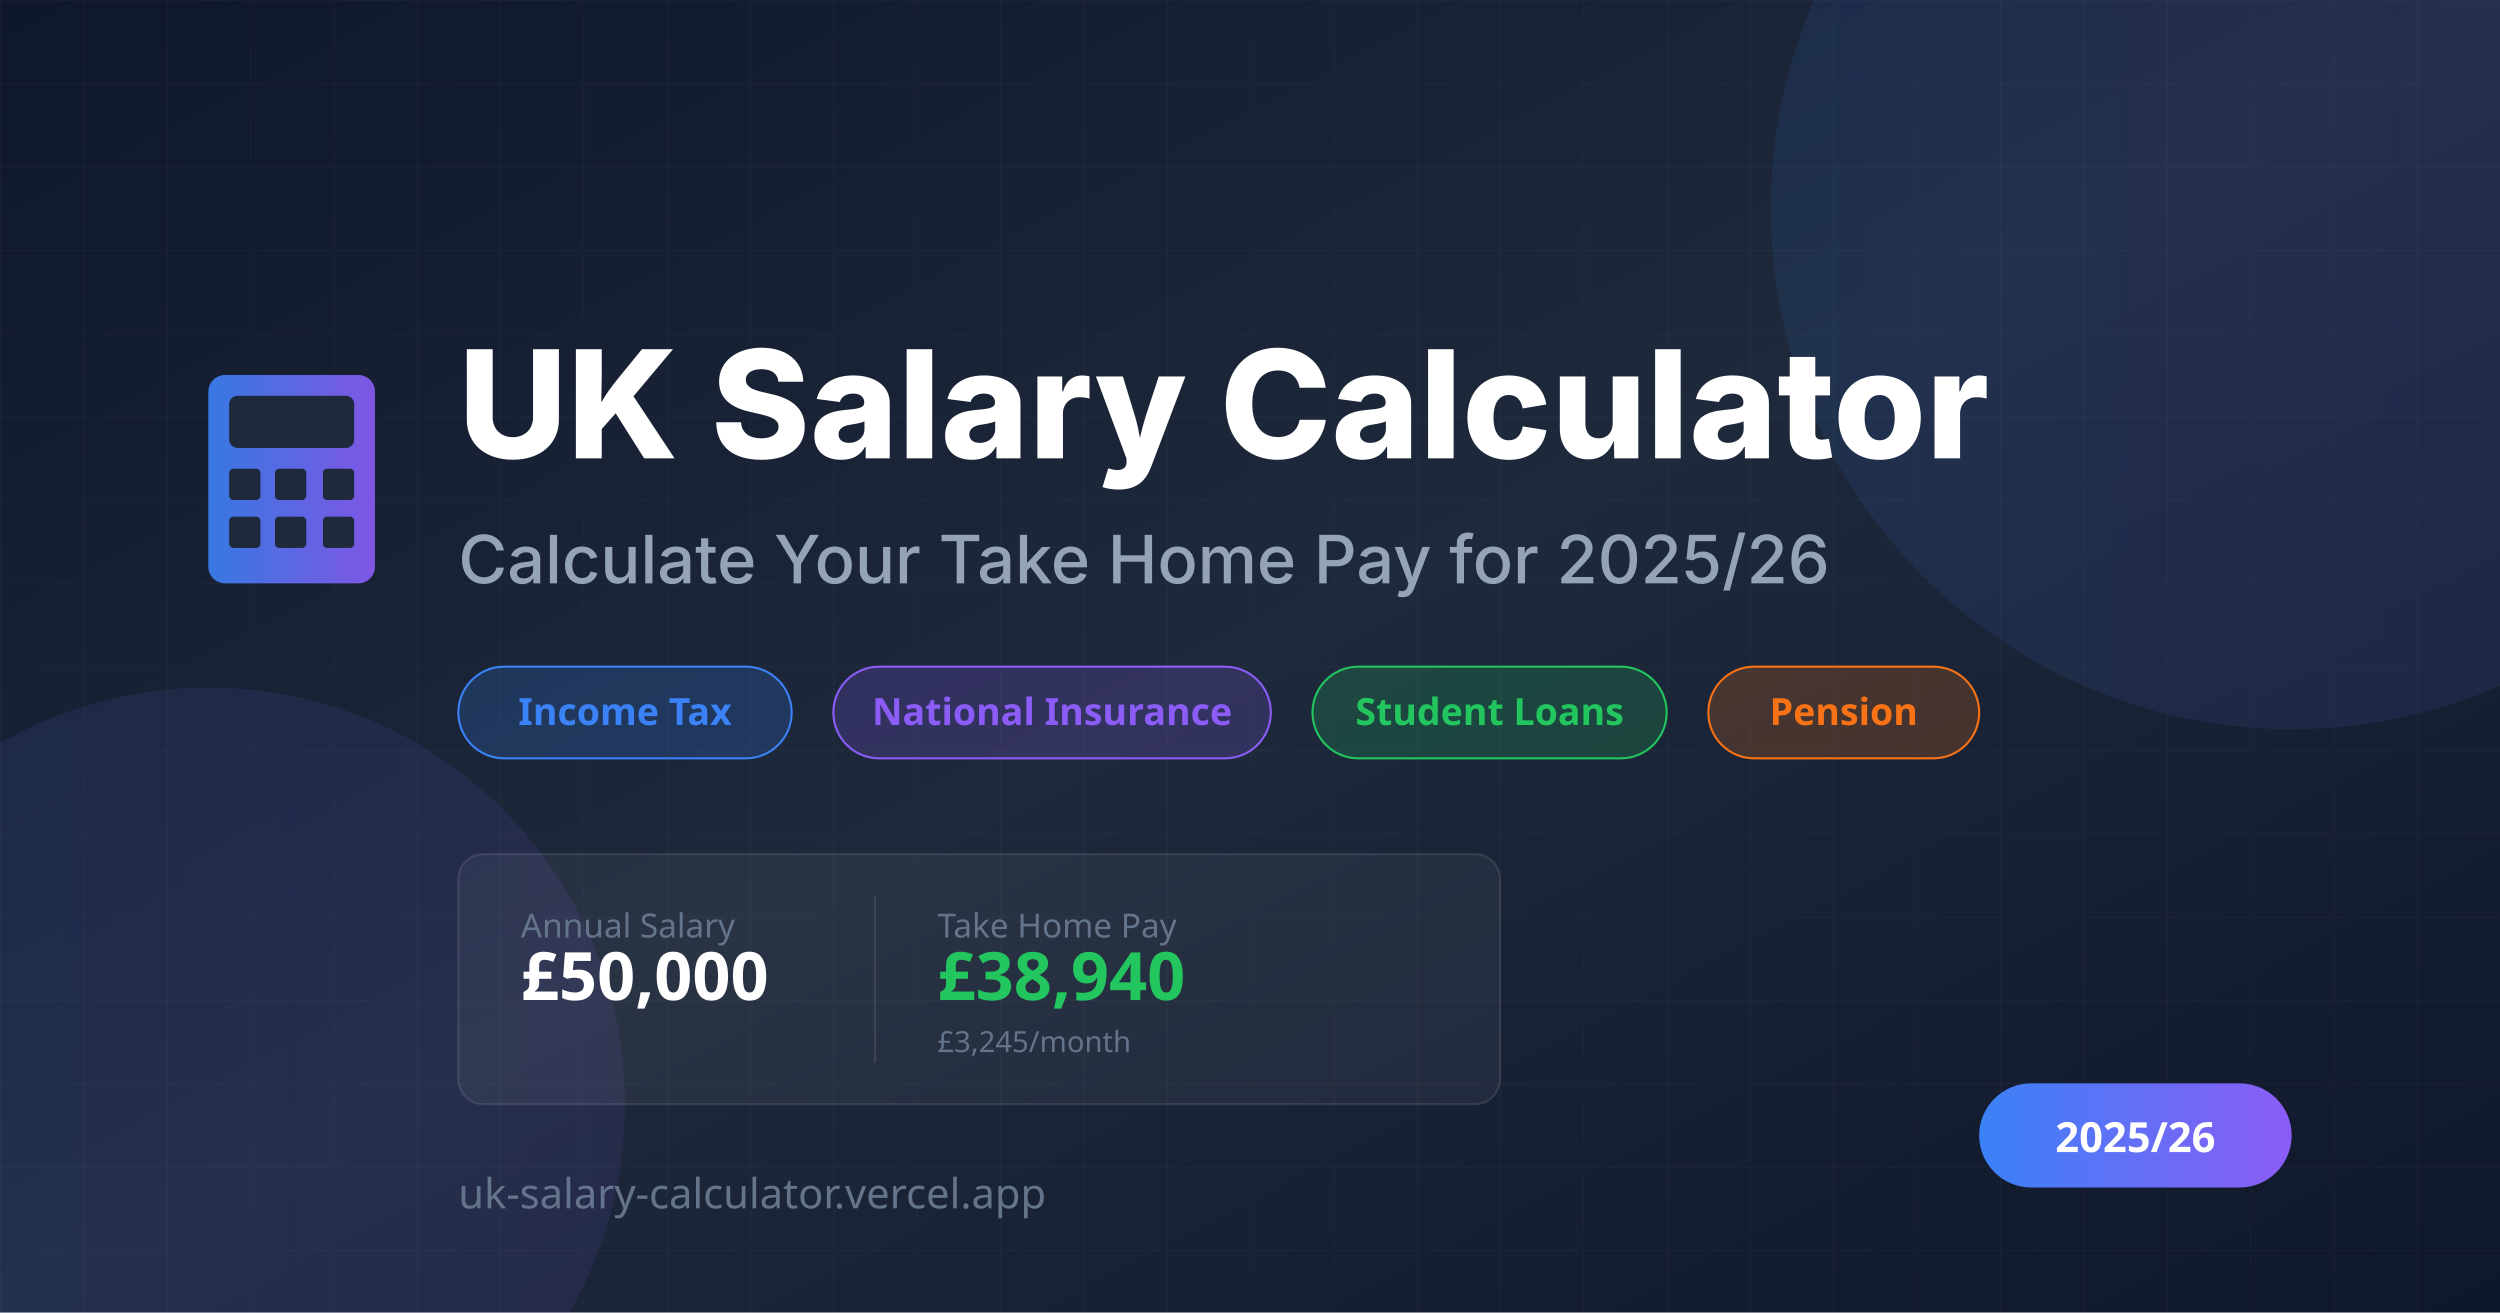
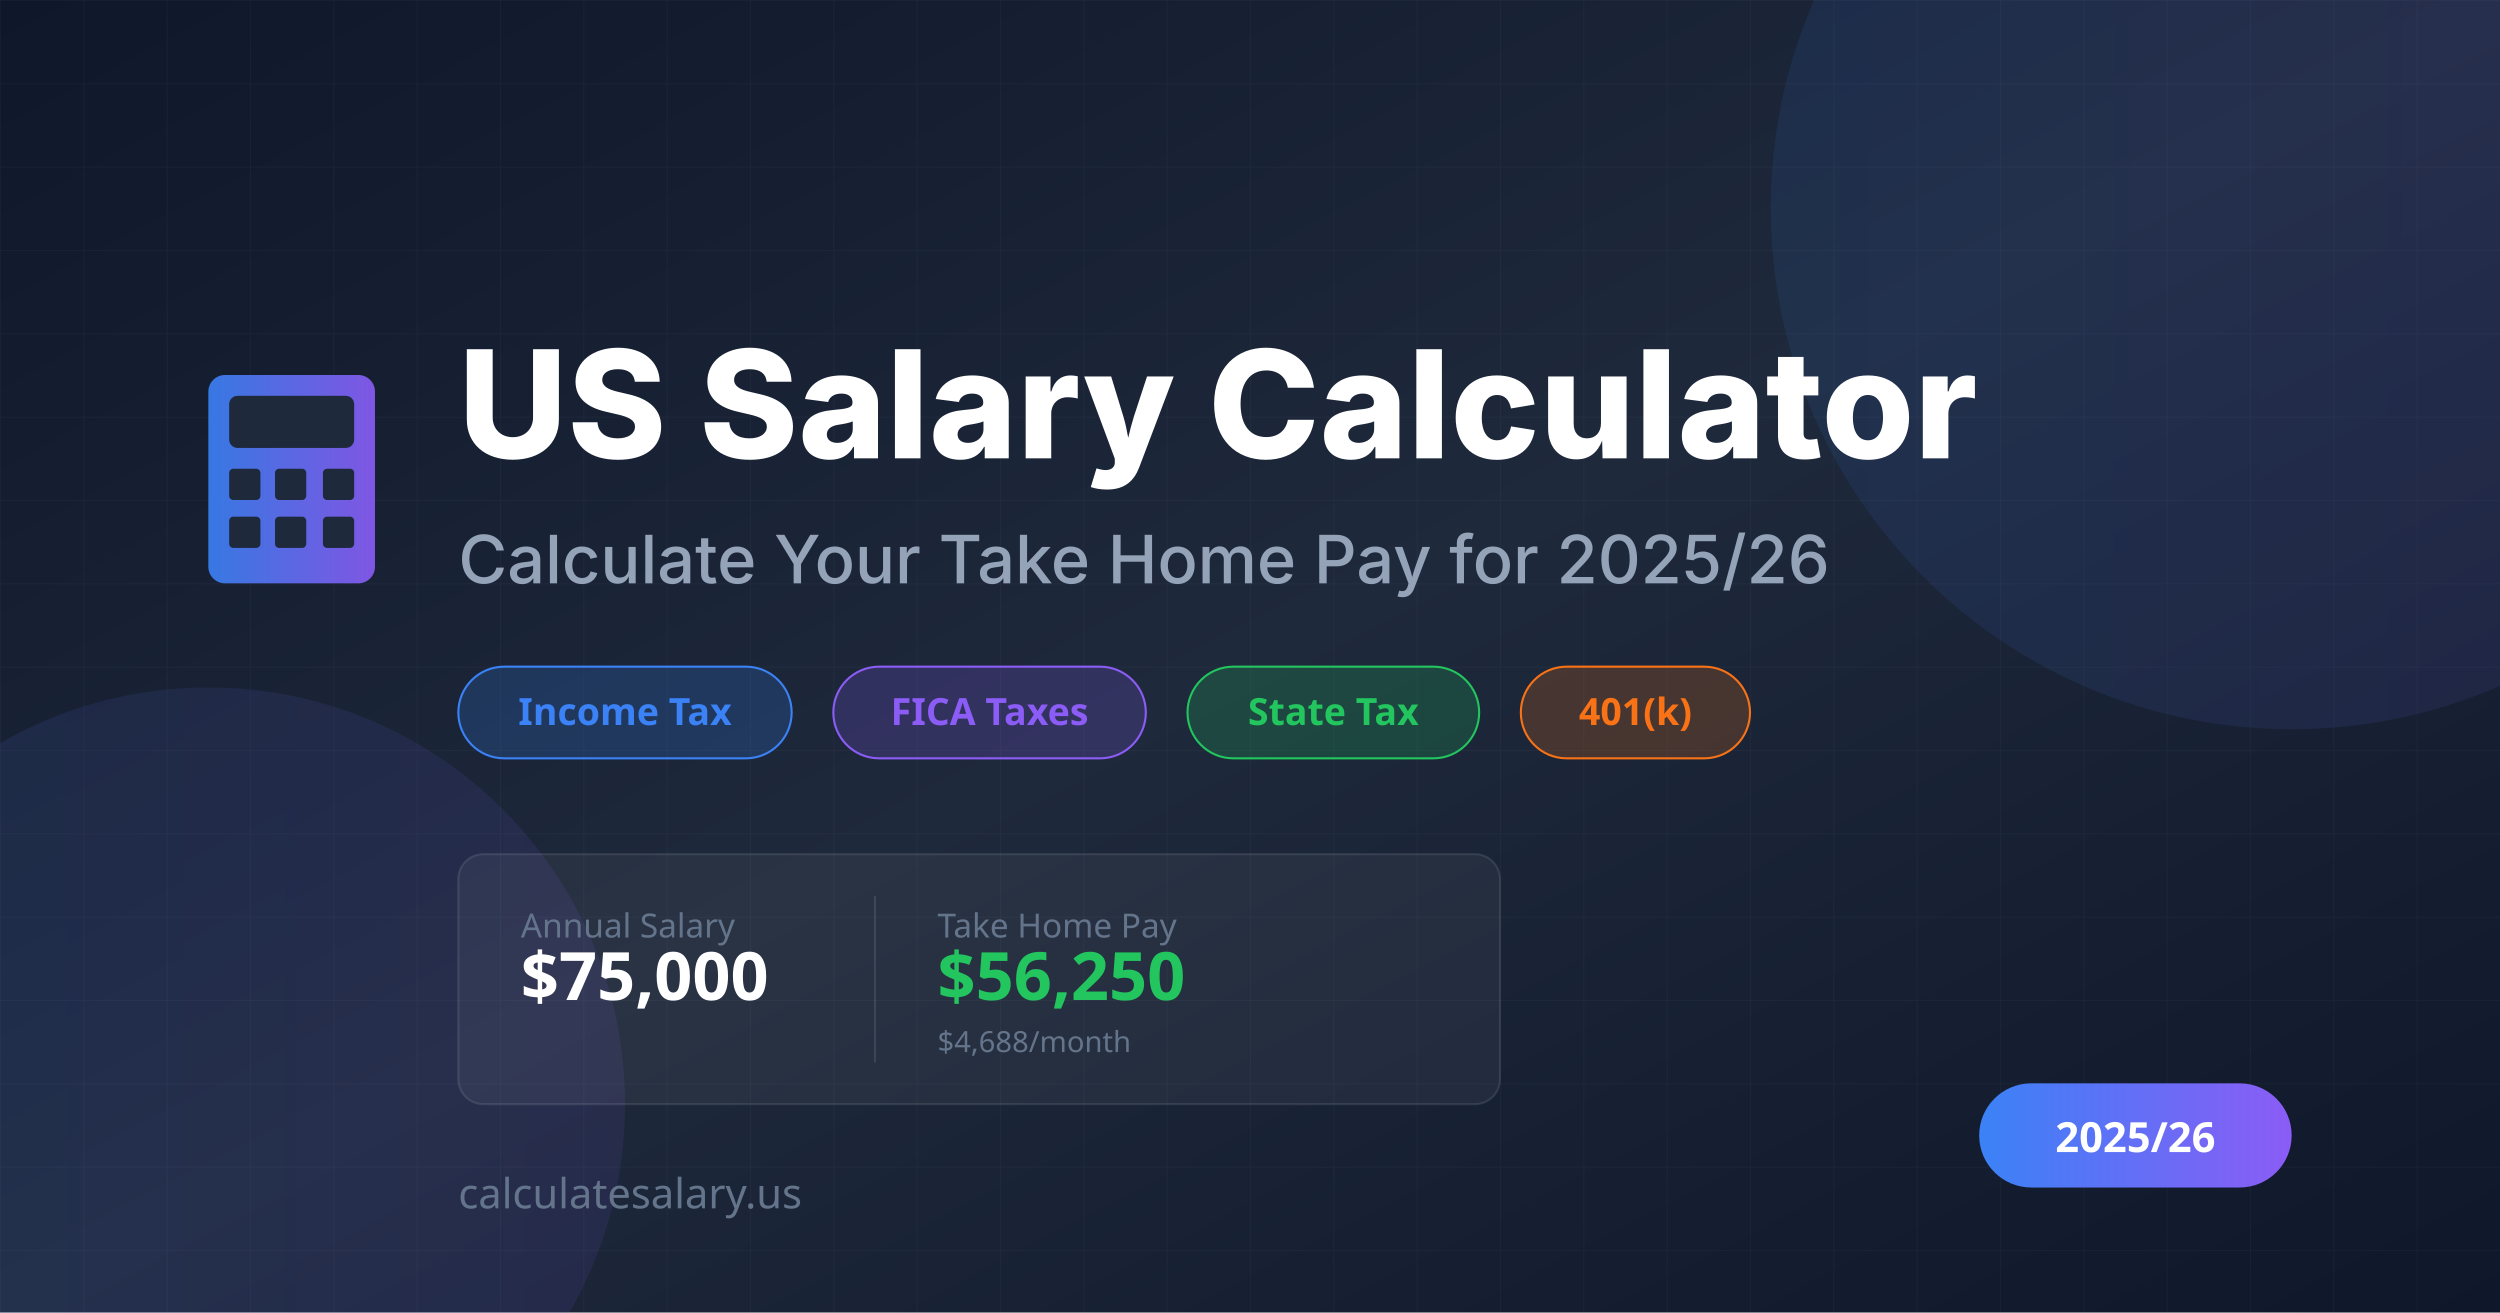
<svg xmlns="http://www.w3.org/2000/svg" width="1200" height="630" viewBox="0 0 1200 630" fill="none">
  <rect width="1200" height="630" fill="url(#bg-gradient)" />
  <defs>
    <pattern id="grid" width="40" height="40" patternUnits="userSpaceOnUse">
      <path d="M 40 0 L 0 0 0 40" fill="none" stroke="rgba(255,255,255,0.03)" stroke-width="1" />
    </pattern>
    <linearGradient id="bg-gradient" x1="0%" y1="0%" x2="100%" y2="100%">
      <stop offset="0%" style="stop-color:#0f172a" />
      <stop offset="50%" style="stop-color:#1e293b" />
      <stop offset="100%" style="stop-color:#0f172a" />
    </linearGradient>
    <linearGradient id="accent-gradient" x1="0%" y1="0%" x2="100%" y2="0%">
      <stop offset="0%" style="stop-color:#3b82f6" />
      <stop offset="100%" style="stop-color:#8b5cf6" />
    </linearGradient>
  </defs>
  <rect width="1200" height="630" fill="url(#grid)" />
  <circle cx="100" cy="530" r="200" fill="url(#accent-gradient)" opacity="0.1" />
  <circle cx="1100" cy="100" r="250" fill="url(#accent-gradient)" opacity="0.1" />
  <g transform="translate(100, 180)">
    <rect x="0" y="0" width="80" height="100" rx="8" fill="url(#accent-gradient)" opacity="0.9" />
    <rect x="10" y="10" width="60" height="25" rx="4" fill="#1e293b" />
    <rect x="10" y="45" width="15" height="15" rx="2" fill="#1e293b" />
    <rect x="32" y="45" width="15" height="15" rx="2" fill="#1e293b" />
    <rect x="55" y="45" width="15" height="15" rx="2" fill="#1e293b" />
    <rect x="10" y="68" width="15" height="15" rx="2" fill="#1e293b" />
    <rect x="32" y="68" width="15" height="15" rx="2" fill="#1e293b" />
    <rect x="55" y="68" width="15" height="15" rx="2" fill="#1e293b" />
  </g>
  <text x="220" y="220" font-family="system-ui, -apple-system, sans-serif" font-size="72" font-weight="800" fill="#ffffff">
-     UK Salary Calculator
+     US Salary Calculator
  </text>
  <text x="220" y="280" font-family="system-ui, -apple-system, sans-serif" font-size="32" font-weight="500" fill="#94a3b8">
    Calculate Your Take Home Pay for 2025/26
  </text>
  <g transform="translate(220, 320)">
    <rect x="0" y="0" width="160" height="44" rx="22" fill="rgba(59, 130, 246, 0.2)" stroke="#3b82f6" stroke-width="1" />
    <text x="80" y="28" font-family="system-ui, sans-serif" font-size="18" font-weight="600" fill="#3b82f6" text-anchor="middle">Income Tax</text>
-     <rect x="180" y="0" width="210" height="44" rx="22" fill="rgba(139, 92, 246, 0.2)" stroke="#8b5cf6" stroke-width="1" />
-     <text x="285" y="28" font-family="system-ui, sans-serif" font-size="18" font-weight="600" fill="#8b5cf6" text-anchor="middle">National Insurance</text>
-     <rect x="410" y="0" width="170" height="44" rx="22" fill="rgba(34, 197, 94, 0.2)" stroke="#22c55e" stroke-width="1" />
-     <text x="495" y="28" font-family="system-ui, sans-serif" font-size="18" font-weight="600" fill="#22c55e" text-anchor="middle">Student Loans</text>
-     <rect x="600" y="0" width="130" height="44" rx="22" fill="rgba(249, 115, 22, 0.2)" stroke="#f97316" stroke-width="1" />
-     <text x="665" y="28" font-family="system-ui, sans-serif" font-size="18" font-weight="600" fill="#f97316" text-anchor="middle">Pension</text>
+     <rect x="180" y="0" width="150" height="44" rx="22" fill="rgba(139, 92, 246, 0.2)" stroke="#8b5cf6" stroke-width="1" />
+     <text x="255" y="28" font-family="system-ui, sans-serif" font-size="18" font-weight="600" fill="#8b5cf6" text-anchor="middle">FICA Taxes</text>
+     <rect x="350" y="0" width="140" height="44" rx="22" fill="rgba(34, 197, 94, 0.2)" stroke="#22c55e" stroke-width="1" />
+     <text x="420" y="28" font-family="system-ui, sans-serif" font-size="18" font-weight="600" fill="#22c55e" text-anchor="middle">State Tax</text>
+     <rect x="510" y="0" width="110" height="44" rx="22" fill="rgba(249, 115, 22, 0.2)" stroke="#f97316" stroke-width="1" />
+     <text x="565" y="28" font-family="system-ui, sans-serif" font-size="18" font-weight="600" fill="#f97316" text-anchor="middle">401(k)</text>
  </g>
  <g transform="translate(220, 410)">
    <rect x="0" y="0" width="500" height="120" rx="12" fill="rgba(255,255,255,0.05)" stroke="rgba(255,255,255,0.1)" stroke-width="1" />
    <text x="30" y="40" font-family="system-ui, sans-serif" font-size="16" fill="#64748b">Annual Salary</text>
-     <text x="30" y="70" font-family="system-ui, sans-serif" font-size="32" font-weight="700" fill="#ffffff">£50,000</text>
+     <text x="30" y="70" font-family="system-ui, sans-serif" font-size="32" font-weight="700" fill="#ffffff">$75,000</text>
    <line x1="200" y1="20" x2="200" y2="100" stroke="rgba(255,255,255,0.1)" stroke-width="1" />
    <text x="230" y="40" font-family="system-ui, sans-serif" font-size="16" fill="#64748b">Take Home Pay</text>
-     <text x="230" y="70" font-family="system-ui, sans-serif" font-size="32" font-weight="700" fill="#22c55e">£38,940</text>
-     <text x="230" y="95" font-family="system-ui, sans-serif" font-size="14" fill="#64748b">£3,245/month</text>
+     <text x="230" y="70" font-family="system-ui, sans-serif" font-size="32" font-weight="700" fill="#22c55e">$56,250</text>
+     <text x="230" y="95" font-family="system-ui, sans-serif" font-size="14" fill="#64748b">$4,688/month</text>
  </g>
  <text x="220" y="580" font-family="system-ui, sans-serif" font-size="20" font-weight="500" fill="#64748b">
-     uk-salary-calculator.vercel.app
+     calculatesalary.us
  </text>
  <g transform="translate(950, 520)">
    <rect x="0" y="0" width="150" height="50" rx="25" fill="url(#accent-gradient)" />
    <text x="75" y="33" font-family="system-ui, sans-serif" font-size="20" font-weight="700" fill="#ffffff" text-anchor="middle">2025/26</text>
  </g>
</svg>
